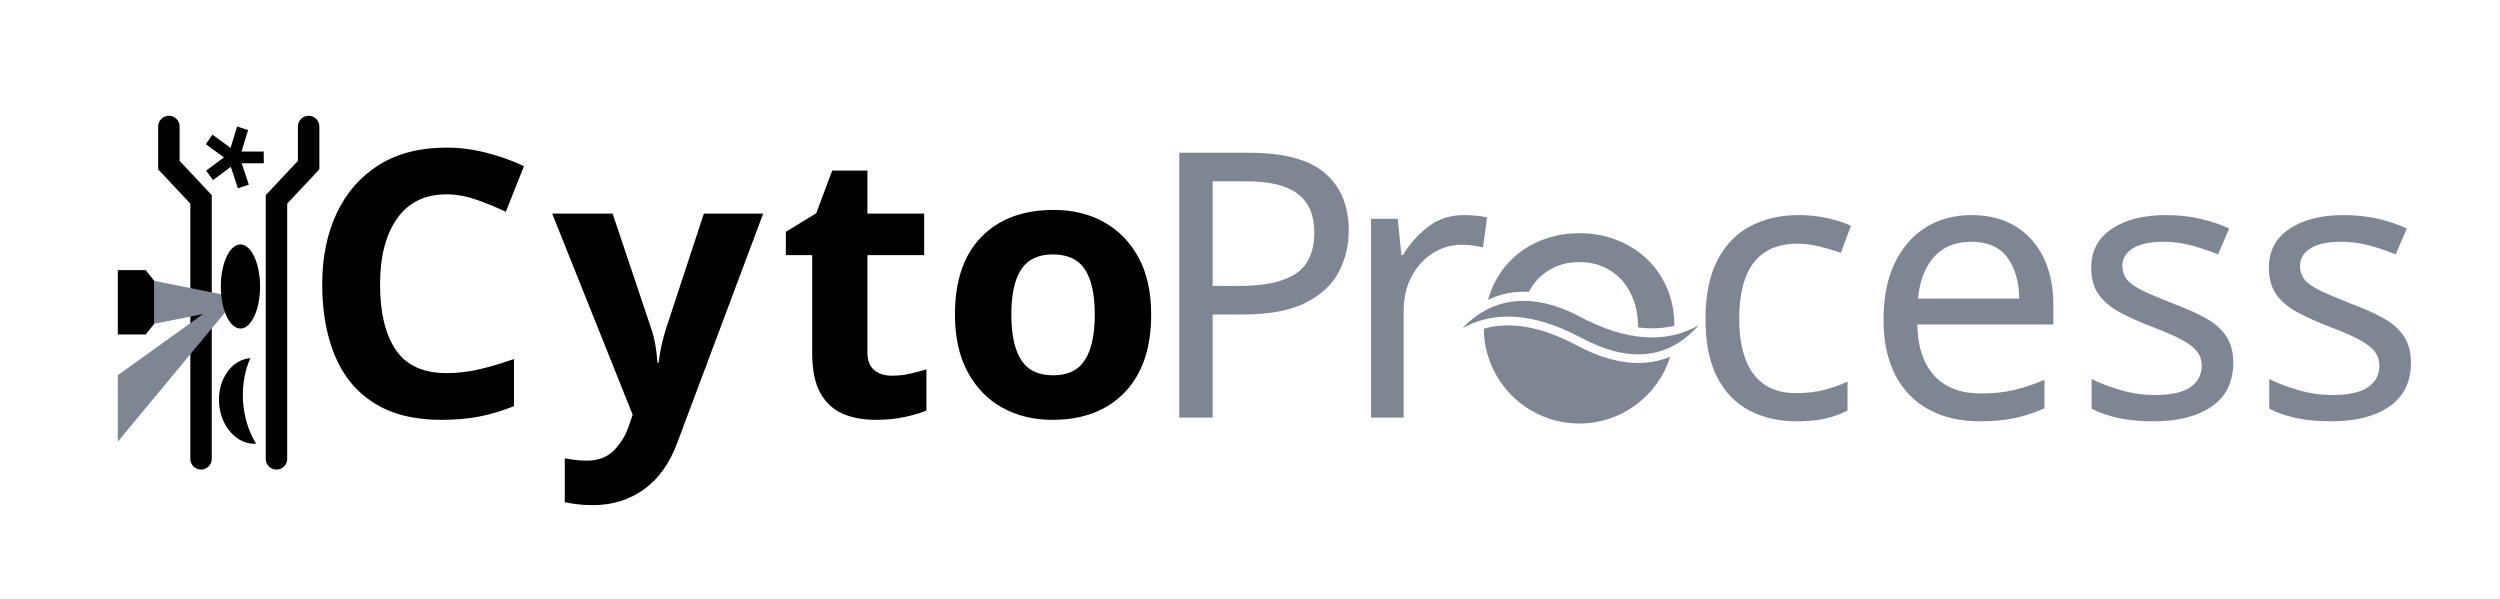
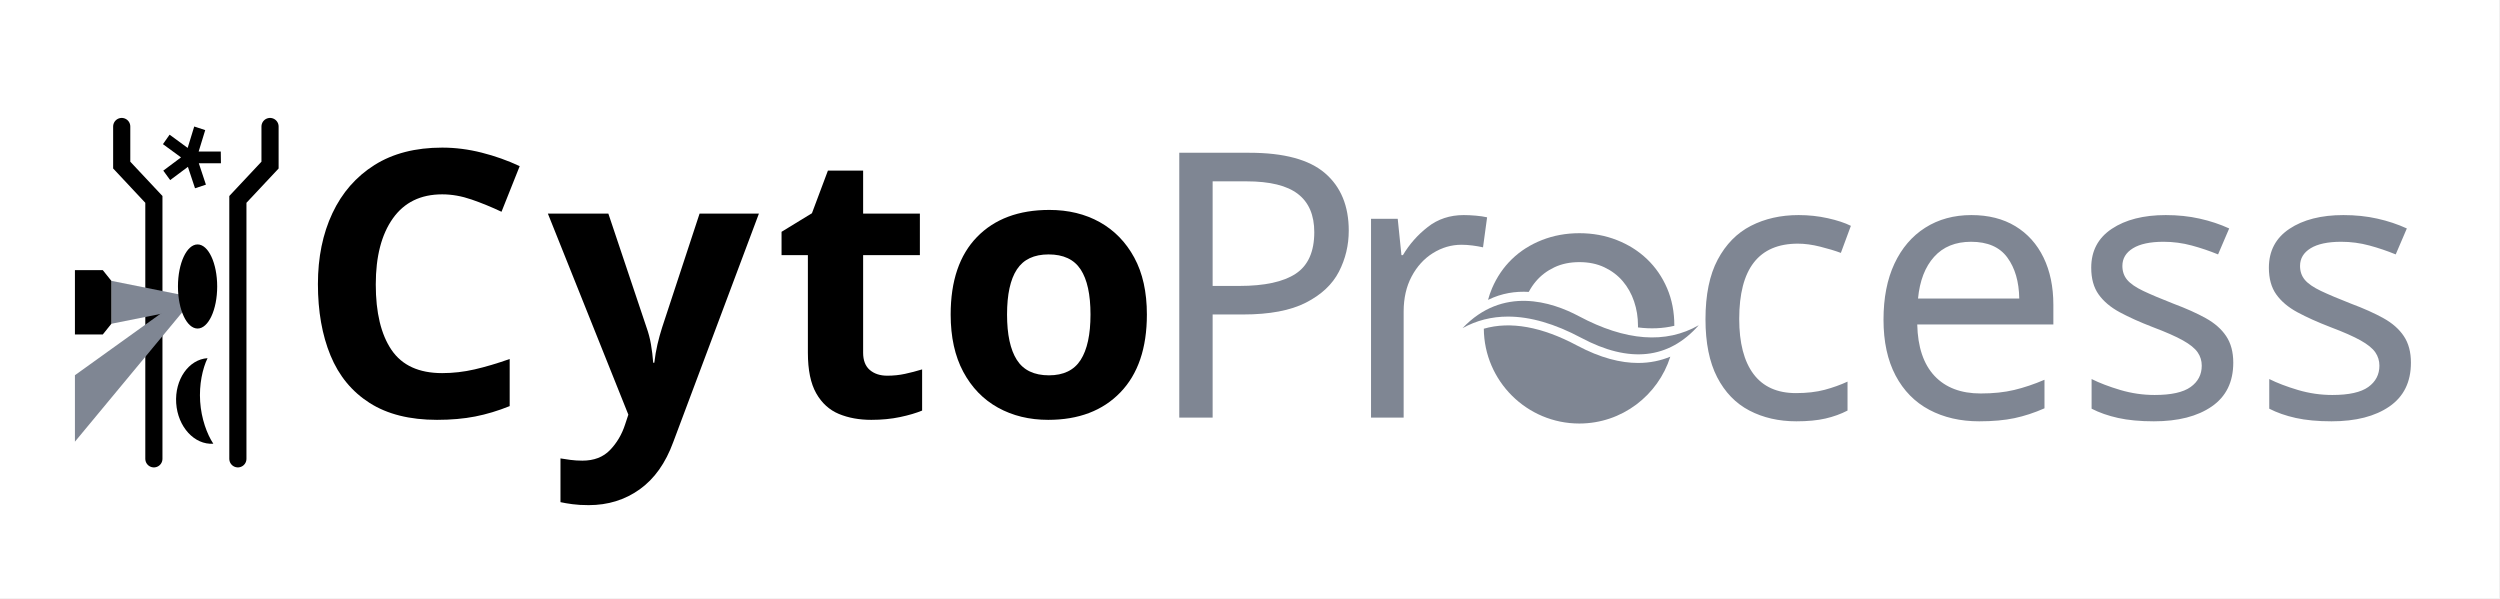
<svg xmlns="http://www.w3.org/2000/svg" width="100%" height="100%" viewBox="0 0 1166 279" version="1.1" xml:space="preserve" style="fill-rule:evenodd;clip-rule:evenodd;stroke-linecap:round;stroke-miterlimit:1.5;" id="svg13">
  <defs id="defs13" />
  <rect x="-0" y="-0.001" width="1165.55" height="279" style="fill:#fff;" id="rect1" />
  <text x="533.232px" y="194.764px" style="font-family:'AvenirNext-Medium', 'Avenir Next', sans-serif;font-weight:500;font-size:172.985px;fill:#7f8693;" id="text1">P</text>
  <text x="624.742" y="194.764" style="font-weight:500;font-size:172.985px;font-family:AvenirNext-Medium, 'Avenir Next', sans-serif;fill:#7f8693" id="text2">r<tspan x="784.232 867.956 965.351 1040.424" y="194.764 194.764 194.764 194.764" id="tspan1" dx="1.689 -1.684 -2.695 -1.684">cess</tspan>
  </text>
-   <text x="140.246px" y="194.082px" style="font-family:'AvenirNext-Bold', 'Avenir Next', sans-serif;font-weight:700;font-size:172.985px;" id="text3">C</text>
-   <text x="257.532px" y="194.082px" style="font-family:'AvenirNext-Bold', 'Avenir Next', sans-serif;font-weight:700;font-size:172.985px;" id="text4">y<tspan x="362.533px " y="194.082px " id="tspan3">t</tspan>o</text>
-   <path d="M143.945,59l0,18l-15,16l0,121" style="fill:none;stroke:#000;stroke-width:10px;" id="path4" />
-   <path d="M78.77,59l0,18l15,16l0,121" style="fill:none;stroke:#000;stroke-width:10px;" id="path5" />
-   <path d="M116.797,167.045c-2.329,4.835 -3.98,12.318 -3.443,20.278c0.537,7.96 3.179,15.154 6.137,19.631c-8.812,0.595 -16.569,-7.864 -17.313,-18.877c-0.743,-11.013 5.807,-20.437 14.619,-21.032Z" id="path6" />
-   <path d="M110.588,59l5.125,1.686l-3.061,9.988l10.321,-0.002l0.07,5.46l-10.321,0.002l3.318,9.987l-5.082,1.688l-3.318,-9.987l-8.271,6.174l-3.211,-4.417l8.271,-6.174l-8.429,-6.171l3.098,-4.418l8.429,6.171l3.061,-9.988Z" id="path7" />
-   <path d="M71.945,131l35,7l0,6l-35,7l0,-20Z" style="fill:#7f8693;" id="path8" />
-   <path d="M54.944,175l51.236,-36.785l0,6l-51.236,61.785l0,-31Z" style="fill:#7f8693;" id="path9" />
-   <ellipse cx="112.148" cy="133.614" rx="9.148" ry="19.614" id="ellipse9" />
-   <path d="M71.945,130.999l0,20l-4,5l-13,0l0,-30l13,0l4,5Z" id="path10" />
+   <text x="138.246" y="194.082" style="font-weight:700;font-size:172.985px;font-family:AvenirNext-Bold, 'Avenir Next', sans-serif" id="text3">C</text>
+   <text x="255.532" y="194.082" style="font-weight:700;font-size:172.985px;font-family:AvenirNext-Bold, 'Avenir Next', sans-serif" id="text4">y<tspan x="360.533" y="194.082" id="tspan3">t</tspan>o</text>
+   <path d="m 125.945,59 v 18 l -15,16 v 121" style="fill:none;stroke:#000000;stroke-width:8;stroke-dasharray:none" id="path4" />
+   <path d="m 56.77,59 v 18 l 15,16 v 121" style="fill:none;stroke:#000000;stroke-width:8;stroke-dasharray:none" id="path5" />
+   <path d="m 96.797,167.045 c -2.329,4.835 -3.98,12.318 -3.443,20.278 0.537,7.96 3.179,15.154 6.137,19.631 -8.812,0.595 -16.569,-7.864 -17.313,-18.877 -0.743,-11.013 5.807,-20.437 14.619,-21.032 z" id="path6" />
+   <path d="m 90.588,59 5.125,1.686 -3.061,9.988 10.321,-0.002 0.07,5.46 -10.321,0.002 3.318,9.987 -5.082,1.688 -3.318,-9.987 -8.271,6.174 -3.211,-4.417 8.271,-6.174 -8.429,-6.171 3.098,-4.418 8.429,6.171 3.061,-9.988 z" id="path7" />
+   <path d="m 51.945,131 35,7 v 6 l -35,7 z" style="fill:#7f8693" id="path8" />
+   <path d="M 34.944,175 86.18,138.215 v 6 L 34.944,206 Z" style="fill:#7f8693" id="path9" />
+   <ellipse cx="92.148" cy="133.614" rx="9.148" ry="19.614" id="ellipse9" />
+   <path d="m 51.945,130.999 v 20 l -4,5 h -13 v -30 h 13 z" id="path10" />
  <g id="g13" transform="translate(2)">
    <path d="m 762.035,169.284 c -8.107,0 -17.546,-2.3 -28.46,-8.121 -16.482,-8.793 -31.089,-11.436 -43.521,-7.853 0.172,24.417 20.078,44.221 44.53,44.221 19.9,0 36.752,-13.139 42.45,-31.178 -4.393,1.812 -9.37,2.931 -14.999,2.931 z" style="fill:#7f8693;fill-rule:nonzero" id="path11" />
    <path d="m 692.019,139.864 c 0.499,-1.865 1.122,-3.669 1.869,-5.412 2.249,-5.247 5.334,-9.774 9.255,-13.579 3.921,-3.806 8.592,-6.775 14.012,-8.909 5.42,-2.133 11.244,-3.2 17.471,-3.2 6.227,0 12.051,1.067 17.471,3.2 5.42,2.133 10.12,5.103 14.098,8.909 3.979,3.806 7.092,8.332 9.341,13.579 2.249,5.247 3.373,11.042 3.373,17.385 0,0.039 0,0.077 0,0.116 -5.331,1.263 -10.989,1.514 -16.962,0.754 0.007,-0.289 0.01,-0.579 0.01,-0.87 0,-3.921 -0.605,-7.669 -1.816,-11.244 -1.211,-3.575 -2.97,-6.718 -5.276,-9.428 -2.306,-2.71 -5.161,-4.872 -8.563,-6.487 -3.402,-1.615 -7.294,-2.422 -11.676,-2.422 -4.382,0 -8.274,0.807 -11.676,2.422 -3.402,1.615 -6.256,3.777 -8.563,6.487 -1.296,1.523 -2.419,3.182 -3.369,4.977 -6.136,-0.359 -12.627,0.574 -18.999,3.722 z" style="fill:#7f8693" id="path12" />
    <path d="m 734.385,147.469 c -12.61,-6.72 -35.482,-14.182 -54.27,5.588 6.48,-3.597 13.557,-5.402 21.211,-5.402 10.365,0 21.781,3.302 34.171,9.912 22.44,11.965 40.843,9.974 54.813,-5.897 -15.369,8.828 -34.137,7.42 -55.925,-4.201 z" style="fill:#7f8693;fill-rule:nonzero" id="path13" />
  </g>
</svg>
